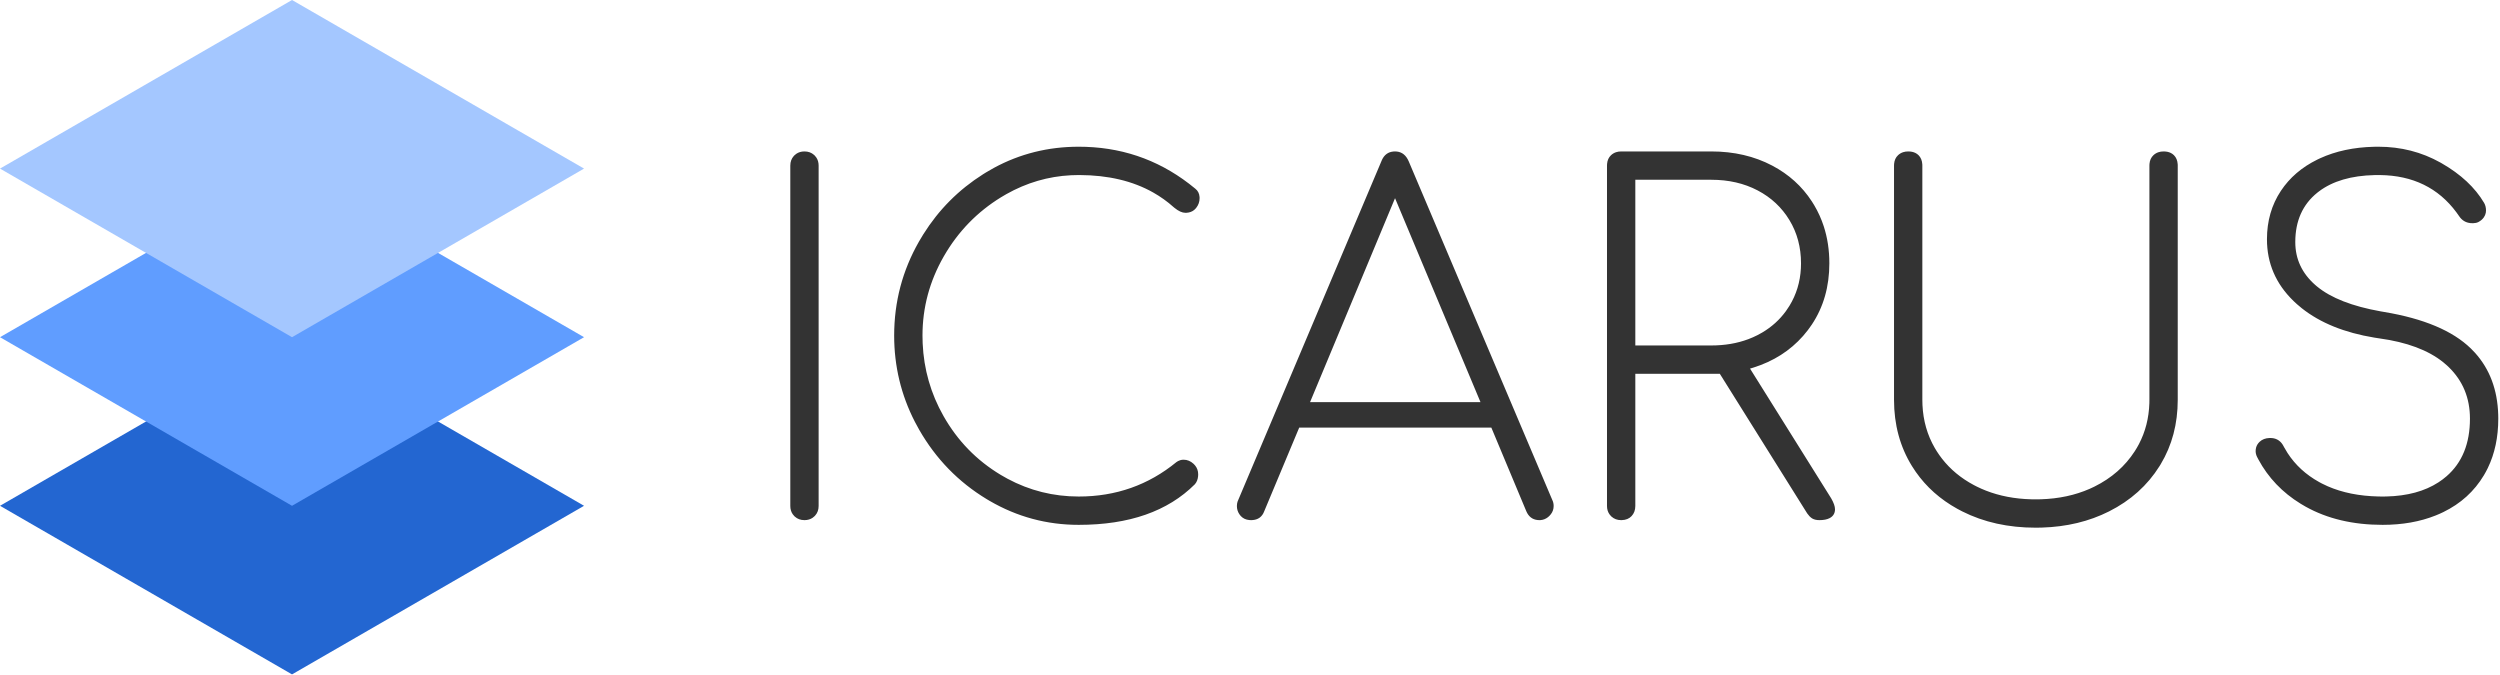
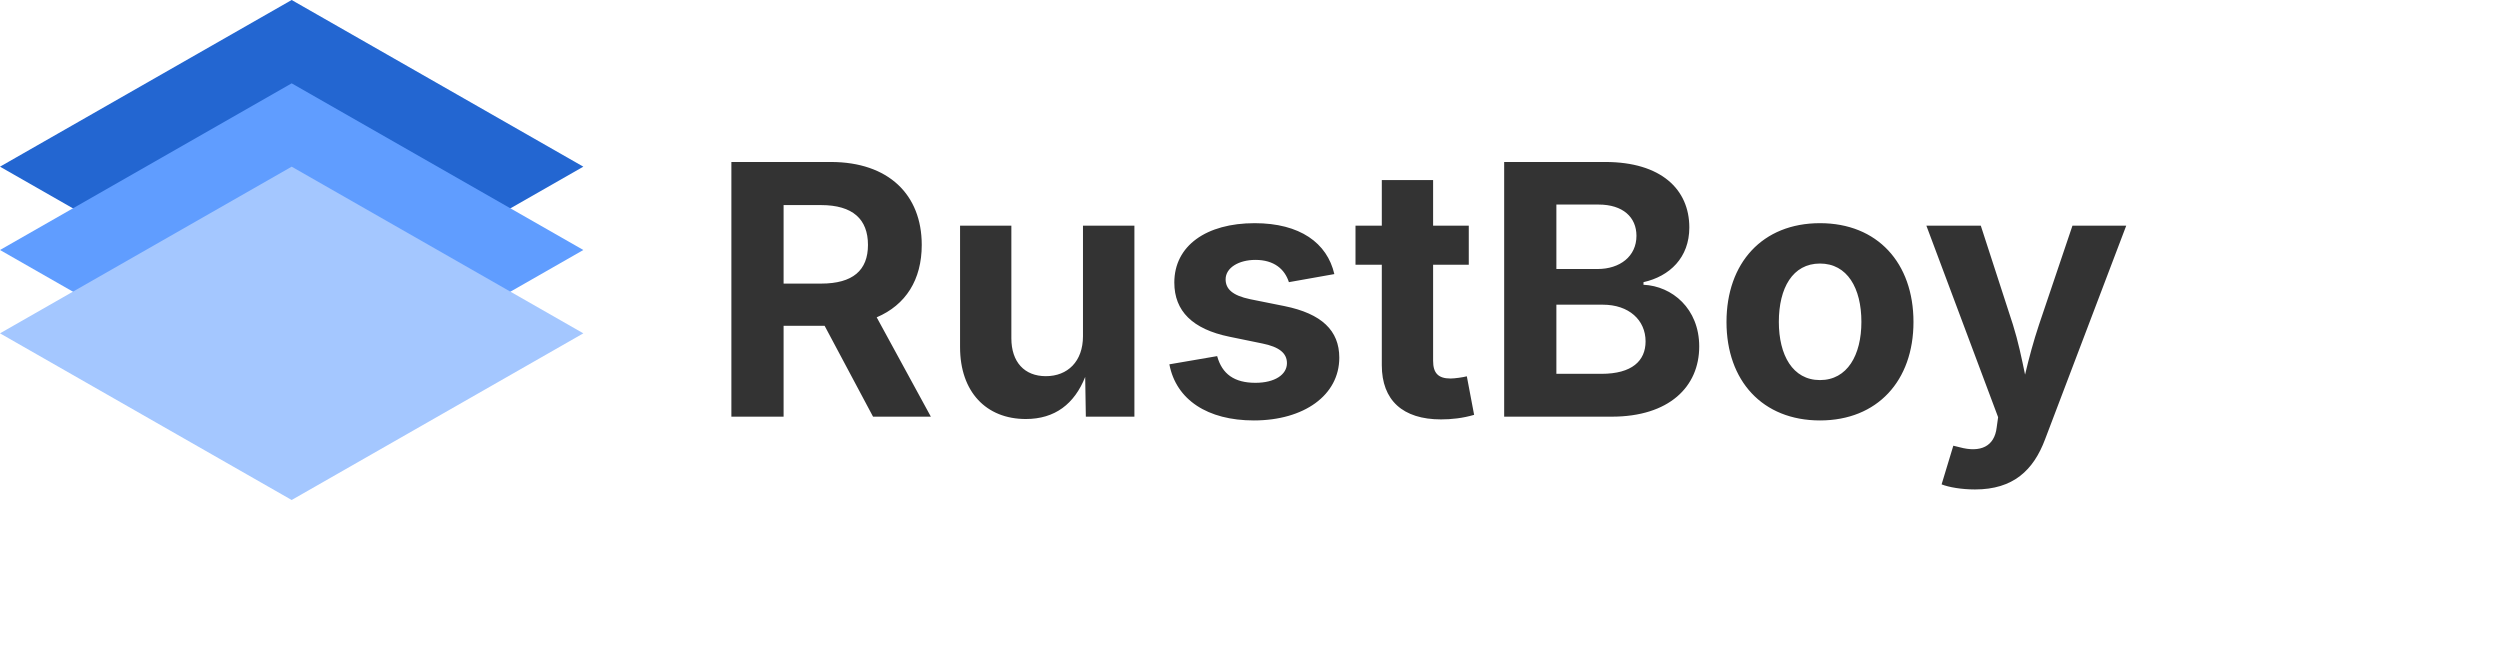
- <svg xmlns="http://www.w3.org/2000/svg" version="1.1" width="949" height="256" viewbox="0 0 949 256">
-   <path fill="#2366d1" d="M110.851 128L221.703 192L110.851 256L0 192Z" />
-   <path fill="#609dff" d="M110.851 64L221.703 128L110.851 192L0 128Z" />
-   <path fill="#a4c7ff" d="M110.851 0L221.703 64L110.851 128L0 64Z" />
-   <g transform="translate(300, 55.695), scale(0.7)" fill="#333">
-     <path d="M 613.888 10.24 L 613.888 137.216 A 60.705 60.705 0 0 0 613.954 140.055 Q 614.553 152.847 620.602 163.316 A 50.135 50.135 0 0 0 621.696 165.12 A 51.598 51.598 0 0 0 624.562 169.185 Q 631.357 177.897 641.762 183.449 A 63.11 63.11 0 0 0 643.456 184.32 A 61.649 61.649 0 0 0 648.369 186.492 Q 659.467 190.833 672.846 191.198 A 90.809 90.809 0 0 0 675.328 191.232 A 90.563 90.563 0 0 0 678.104 191.19 Q 692.78 190.74 704.7 185.489 A 61.259 61.259 0 0 0 707.2 184.32 Q 721.152 177.408 729.088 165.12 A 49.502 49.502 0 0 0 731.322 161.299 Q 736.63 151.203 736.997 139.036 A 60.335 60.335 0 0 0 737.024 137.216 L 737.024 10.24 A 10.857 10.857 0 0 1 737.062 9.315 Q 737.313 6.384 739.2 4.608 A 7.256 7.256 0 0 1 741.925 2.981 Q 743.196 2.56 744.704 2.56 Q 746.956 2.56 748.602 3.369 A 6.472 6.472 0 0 1 750.336 4.608 Q 752.167 6.439 752.361 9.499 A 11.729 11.729 0 0 1 752.384 10.24 L 752.384 137.216 Q 752.384 156.807 743.135 172.194 A 64.077 64.077 0 0 1 742.528 173.184 Q 732.672 188.928 715.136 197.76 Q 698.912 205.931 678.635 206.543 A 109.71 109.71 0 0 1 675.328 206.592 Q 653.056 206.592 635.52 197.76 A 77.835 77.835 0 0 1 632.828 196.338 Q 618.963 188.661 610.337 176.346 A 65.778 65.778 0 0 1 608.256 173.184 Q 598.528 157.44 598.528 137.216 L 598.528 10.24 A 10.857 10.857 0 0 1 598.566 9.315 Q 598.817 6.384 600.704 4.608 A 7.256 7.256 0 0 1 603.429 2.981 Q 604.7 2.56 606.208 2.56 Q 608.46 2.56 610.106 3.369 A 6.472 6.472 0 0 1 611.84 4.608 Q 613.671 6.439 613.865 9.499 A 11.729 11.729 0 0 1 613.888 10.24 Z M 895.488 8.96 A 69.507 69.507 0 0 0 894.88 8.615 Q 879.509 0 861.184 0 A 100.005 100.005 0 0 0 858.79 0.028 Q 842.342 0.422 829.568 6.272 A 61.75 61.75 0 0 0 828.078 6.979 Q 815.456 13.172 808.32 23.936 Q 800.768 35.328 800.768 50.176 Q 800.768 69.697 815.175 83.659 A 59.222 59.222 0 0 0 817.024 85.376 A 60.63 60.63 0 0 0 819.68 87.606 Q 834.727 99.526 859.059 103.529 A 133.91 133.91 0 0 0 861.696 103.936 Q 884.116 107.004 896.419 116.925 A 41.61 41.61 0 0 1 898.432 118.656 A 43.592 43.592 0 0 1 899.28 119.455 Q 910.848 130.653 910.848 147.456 Q 910.848 167.68 898.176 178.688 A 39.281 39.281 0 0 1 893.72 182.034 Q 882.522 189.266 865.531 189.672 A 85.481 85.481 0 0 1 863.488 189.696 A 102.18 102.18 0 0 1 861.3 189.673 Q 845.567 189.336 833.654 184.112 A 55.097 55.097 0 0 1 830.592 182.656 A 56.619 56.619 0 0 1 829.066 181.842 Q 818.274 175.871 811.94 166.114 A 47.528 47.528 0 0 1 809.984 162.816 A 12.115 12.115 0 0 0 809.808 162.46 Q 807.734 158.428 803.571 158.002 A 9.942 9.942 0 0 0 802.56 157.952 A 12.194 12.194 0 0 0 802.217 157.957 Q 798.871 158.051 796.8 160 A 7.449 7.449 0 0 0 796.119 160.731 Q 794.934 162.191 794.688 164.094 A 8.003 8.003 0 0 0 794.624 165.12 A 6.218 6.218 0 0 0 794.708 166.137 Q 794.803 166.708 795.004 167.28 A 7.895 7.895 0 0 0 795.392 168.192 A 65.044 65.044 0 0 0 796.099 169.546 Q 804.091 184.419 819.055 193.615 A 74.4 74.4 0 0 0 821.76 195.2 Q 839.424 205.056 863.488 205.056 Q 879.548 205.056 892.299 199.951 A 62.036 62.036 0 0 0 896.384 198.144 Q 910.592 191.232 918.4 178.176 A 51.186 51.186 0 0 0 920.533 174.225 Q 926.208 162.515 926.208 147.456 A 72.811 72.811 0 0 0 926.178 145.354 Q 925.592 125.061 913.589 111.755 A 49.8 49.8 0 0 0 911.36 109.44 Q 896.512 94.976 864.256 89.6 A 157.882 157.882 0 0 1 862.446 89.288 Q 839.242 85.142 827.904 75.776 A 41.218 41.218 0 0 1 826.977 74.987 Q 816.128 65.472 816.128 51.712 A 49.293 49.293 0 0 1 816.128 51.578 Q 816.175 34.522 828.032 24.96 A 35.234 35.234 0 0 1 828.891 24.289 Q 840.118 15.794 859.213 15.381 A 91.194 91.194 0 0 1 861.184 15.36 A 73.044 73.044 0 0 1 862.037 15.365 Q 888.747 15.677 903.514 35.593 A 59.37 59.37 0 0 1 904.96 37.632 Q 907.22 41.022 911.076 41.419 A 10.261 10.261 0 0 0 912.128 41.472 A 14.543 14.543 0 0 0 912.743 41.459 Q 914.336 41.392 915.2 40.96 A 10.655 10.655 0 0 0 915.336 40.891 Q 916.348 40.366 917.135 39.681 A 7.607 7.607 0 0 0 918.4 38.272 Q 919.197 37.122 919.442 35.787 A 6.761 6.761 0 0 0 919.552 34.56 Q 919.552 32.256 918.528 30.464 Q 911.104 17.92 895.488 8.96 Z M 160.311 0.068 A 110.648 110.648 0 0 0 156.416 0 Q 131.565 0 110.402 11.483 A 99.343 99.343 0 0 0 106.112 13.952 A 109.009 109.009 0 0 0 104.543 14.926 Q 84.677 27.489 72.14 47.479 A 111.393 111.393 0 0 0 69.76 51.456 Q 56.32 75.008 56.32 102.4 Q 56.32 127.331 67.56 149.187 A 107.592 107.592 0 0 0 69.888 153.472 Q 83.456 177.152 106.496 191.104 A 103.444 103.444 0 0 0 108.082 192.045 Q 130.459 205.056 156.416 205.056 Q 197.376 205.056 219.392 183.04 Q 220.918 181.296 221.145 178.624 A 11.364 11.364 0 0 0 221.184 177.664 Q 221.184 174.906 219.514 172.852 A 8.614 8.614 0 0 0 218.752 172.032 A 10.501 10.501 0 0 0 218.638 171.925 Q 216.248 169.728 213.248 169.728 A 6.244 6.244 0 0 0 211.549 169.961 Q 210.906 170.141 210.291 170.463 A 7.508 7.508 0 0 0 209.408 171.008 Q 186.624 189.696 156.416 189.696 Q 135.765 189.696 117.743 180.022 A 87.237 87.237 0 0 1 114.048 177.92 Q 94.464 166.144 83.072 146.048 Q 72.704 127.758 71.772 106.604 A 95.549 95.549 0 0 1 71.68 102.4 Q 71.68 79.616 83.2 59.52 A 97.348 97.348 0 0 1 83.35 59.26 Q 94.847 39.346 114.304 27.392 A 88.056 88.056 0 0 1 117.155 25.713 Q 133.663 16.406 152.218 15.466 A 82.911 82.911 0 0 1 156.416 15.36 A 117.212 117.212 0 0 1 156.817 15.361 Q 180.184 15.441 196.829 24.848 A 63.01 63.01 0 0 1 207.872 32.768 A 23.034 23.034 0 0 0 208.339 33.158 Q 211.641 35.84 214.272 35.84 A 9.974 9.974 0 0 0 214.911 35.82 Q 217.343 35.664 219.009 34.296 A 6.873 6.873 0 0 0 219.904 33.408 A 9.994 9.994 0 0 0 220.133 33.126 Q 221.952 30.799 221.952 27.904 A 8.988 8.988 0 0 0 221.929 27.259 Q 221.724 24.398 219.648 22.784 A 110.881 110.881 0 0 0 219.543 22.697 Q 193.686 1.244 160.311 0.068 Z M 551.168 198.4 L 504.064 123.136 L 499.456 123.136 L 458.24 123.136 L 458.24 194.816 Q 458.24 198.144 456.192 200.32 Q 454.232 202.403 450.865 202.492 A 11.487 11.487 0 0 1 450.56 202.496 Q 447.452 202.496 445.349 200.598 A 7.871 7.871 0 0 1 445.056 200.32 A 7.525 7.525 0 0 1 444.182 199.275 Q 442.889 197.403 442.88 194.85 A 10.179 10.179 0 0 1 442.88 194.816 L 442.88 10.24 A 10.857 10.857 0 0 1 442.918 9.315 Q 443.169 6.384 445.056 4.608 A 7.256 7.256 0 0 1 447.781 2.981 Q 449.052 2.56 450.56 2.56 L 499.456 2.56 Q 517.888 2.56 532.48 10.24 Q 545.954 17.332 553.971 29.662 A 58.968 58.968 0 0 1 555.264 31.744 A 56.737 56.737 0 0 1 560.414 43.13 Q 563.456 52.468 563.456 63.232 Q 563.456 82.2 553.946 96.465 A 56.692 56.692 0 0 1 551.808 99.456 A 58.849 58.849 0 0 1 549.212 102.618 Q 538.621 114.637 522.253 119.779 A 72.195 72.195 0 0 1 520.448 120.32 L 564.48 190.72 Q 566.528 194.304 566.528 196.608 A 6.599 6.599 0 0 1 566.478 197.436 Q 566.253 199.208 565.035 200.395 A 5.625 5.625 0 0 1 564.352 200.96 A 6.473 6.473 0 0 1 563.547 201.443 Q 561.472 202.496 558.08 202.496 Q 555.751 202.496 554.27 201.649 A 4.911 4.911 0 0 1 553.984 201.472 Q 552.654 200.585 551.515 198.93 A 14.447 14.447 0 0 1 551.168 198.4 Z M 399.104 197.632 L 380.16 152.32 L 275.968 152.32 L 257.024 197.632 Q 255.324 202.248 250.396 202.483 A 11.297 11.297 0 0 1 249.856 202.496 A 10.258 10.258 0 0 1 248.931 202.455 Q 246.143 202.203 244.4 200.383 A 6.997 6.997 0 0 1 244.224 200.192 A 8.678 8.678 0 0 1 243.477 199.224 Q 242.176 197.264 242.176 194.816 A 7.805 7.805 0 0 1 242.282 193.521 A 7.181 7.181 0 0 1 242.944 191.488 L 320.512 7.936 A 12.196 12.196 0 0 1 320.852 7.129 Q 322.805 2.936 327.14 2.591 A 10.038 10.038 0 0 1 327.936 2.56 A 9.004 9.004 0 0 1 328.947 2.615 Q 333.29 3.106 335.36 7.936 L 413.184 191.488 Q 413.952 193.024 413.952 194.816 A 7.64 7.64 0 0 1 413.846 196.101 Q 413.457 198.383 411.648 200.192 A 9.044 9.044 0 0 1 410.871 200.886 Q 409.083 202.303 406.879 202.473 A 7.908 7.908 0 0 1 406.272 202.496 A 9.93 9.93 0 0 1 405.339 202.453 Q 400.96 202.04 399.104 197.632 Z M 15.36 10.24 L 15.36 194.816 Q 15.36 197.924 13.462 200.027 A 7.871 7.871 0 0 1 13.184 200.32 A 7.525 7.525 0 0 1 12.139 201.194 Q 10.267 202.487 7.714 202.496 A 10.179 10.179 0 0 1 7.68 202.496 Q 4.572 202.496 2.469 200.598 A 7.871 7.871 0 0 1 2.176 200.32 A 7.525 7.525 0 0 1 1.302 199.275 Q 0.009 197.403 0 194.85 A 10.179 10.179 0 0 1 0 194.816 L 0 10.24 Q 0 7.132 1.898 5.029 A 7.871 7.871 0 0 1 2.176 4.736 A 7.525 7.525 0 0 1 3.221 3.862 Q 5.093 2.569 7.646 2.56 A 10.179 10.179 0 0 1 7.68 2.56 Q 10.788 2.56 12.891 4.458 A 7.871 7.871 0 0 1 13.184 4.736 A 7.525 7.525 0 0 1 14.058 5.781 Q 15.351 7.653 15.36 10.206 A 10.179 10.179 0 0 1 15.36 10.24 Z M 281.856 138.496 L 374.272 138.496 L 327.936 27.904 L 281.856 138.496 Z M 458.24 107.776 L 499.456 107.776 Q 510.418 107.776 519.519 104.362 A 48.175 48.175 0 0 0 524.544 102.144 A 47.471 47.471 0 0 0 527.059 100.761 Q 534.75 96.219 539.878 89.183 A 43.678 43.678 0 0 0 541.824 86.272 Q 547.436 77.109 548.027 65.896 A 50.673 50.673 0 0 0 548.096 63.232 Q 548.096 50.176 541.824 39.808 Q 535.552 29.44 524.544 23.68 Q 513.536 17.92 499.456 17.92 L 458.24 17.92 L 458.24 107.776 Z" vector-effect="non-scaling-stroke" />
-   </g>
+ <svg xmlns="http://www.w3.org/2000/svg" version="1.1" width="300" height="80" viewBox="0 0 300 80">
+   <path fill="#2366d1" d="M35 0L70 20L35 40L0 20Z" />
+   <path fill="#609dff" d="M35 10L70 30L35 50L0 30Z" />
+   <path fill="#a4c7ff" d="M35 20L70 40L35 60L0 40Z" />
+   <text x="85" y="50" font-family="system-ui, -apple-system, sans-serif" font-size="42" font-weight="700" fill="#333">RustBoy</text>
</svg>
